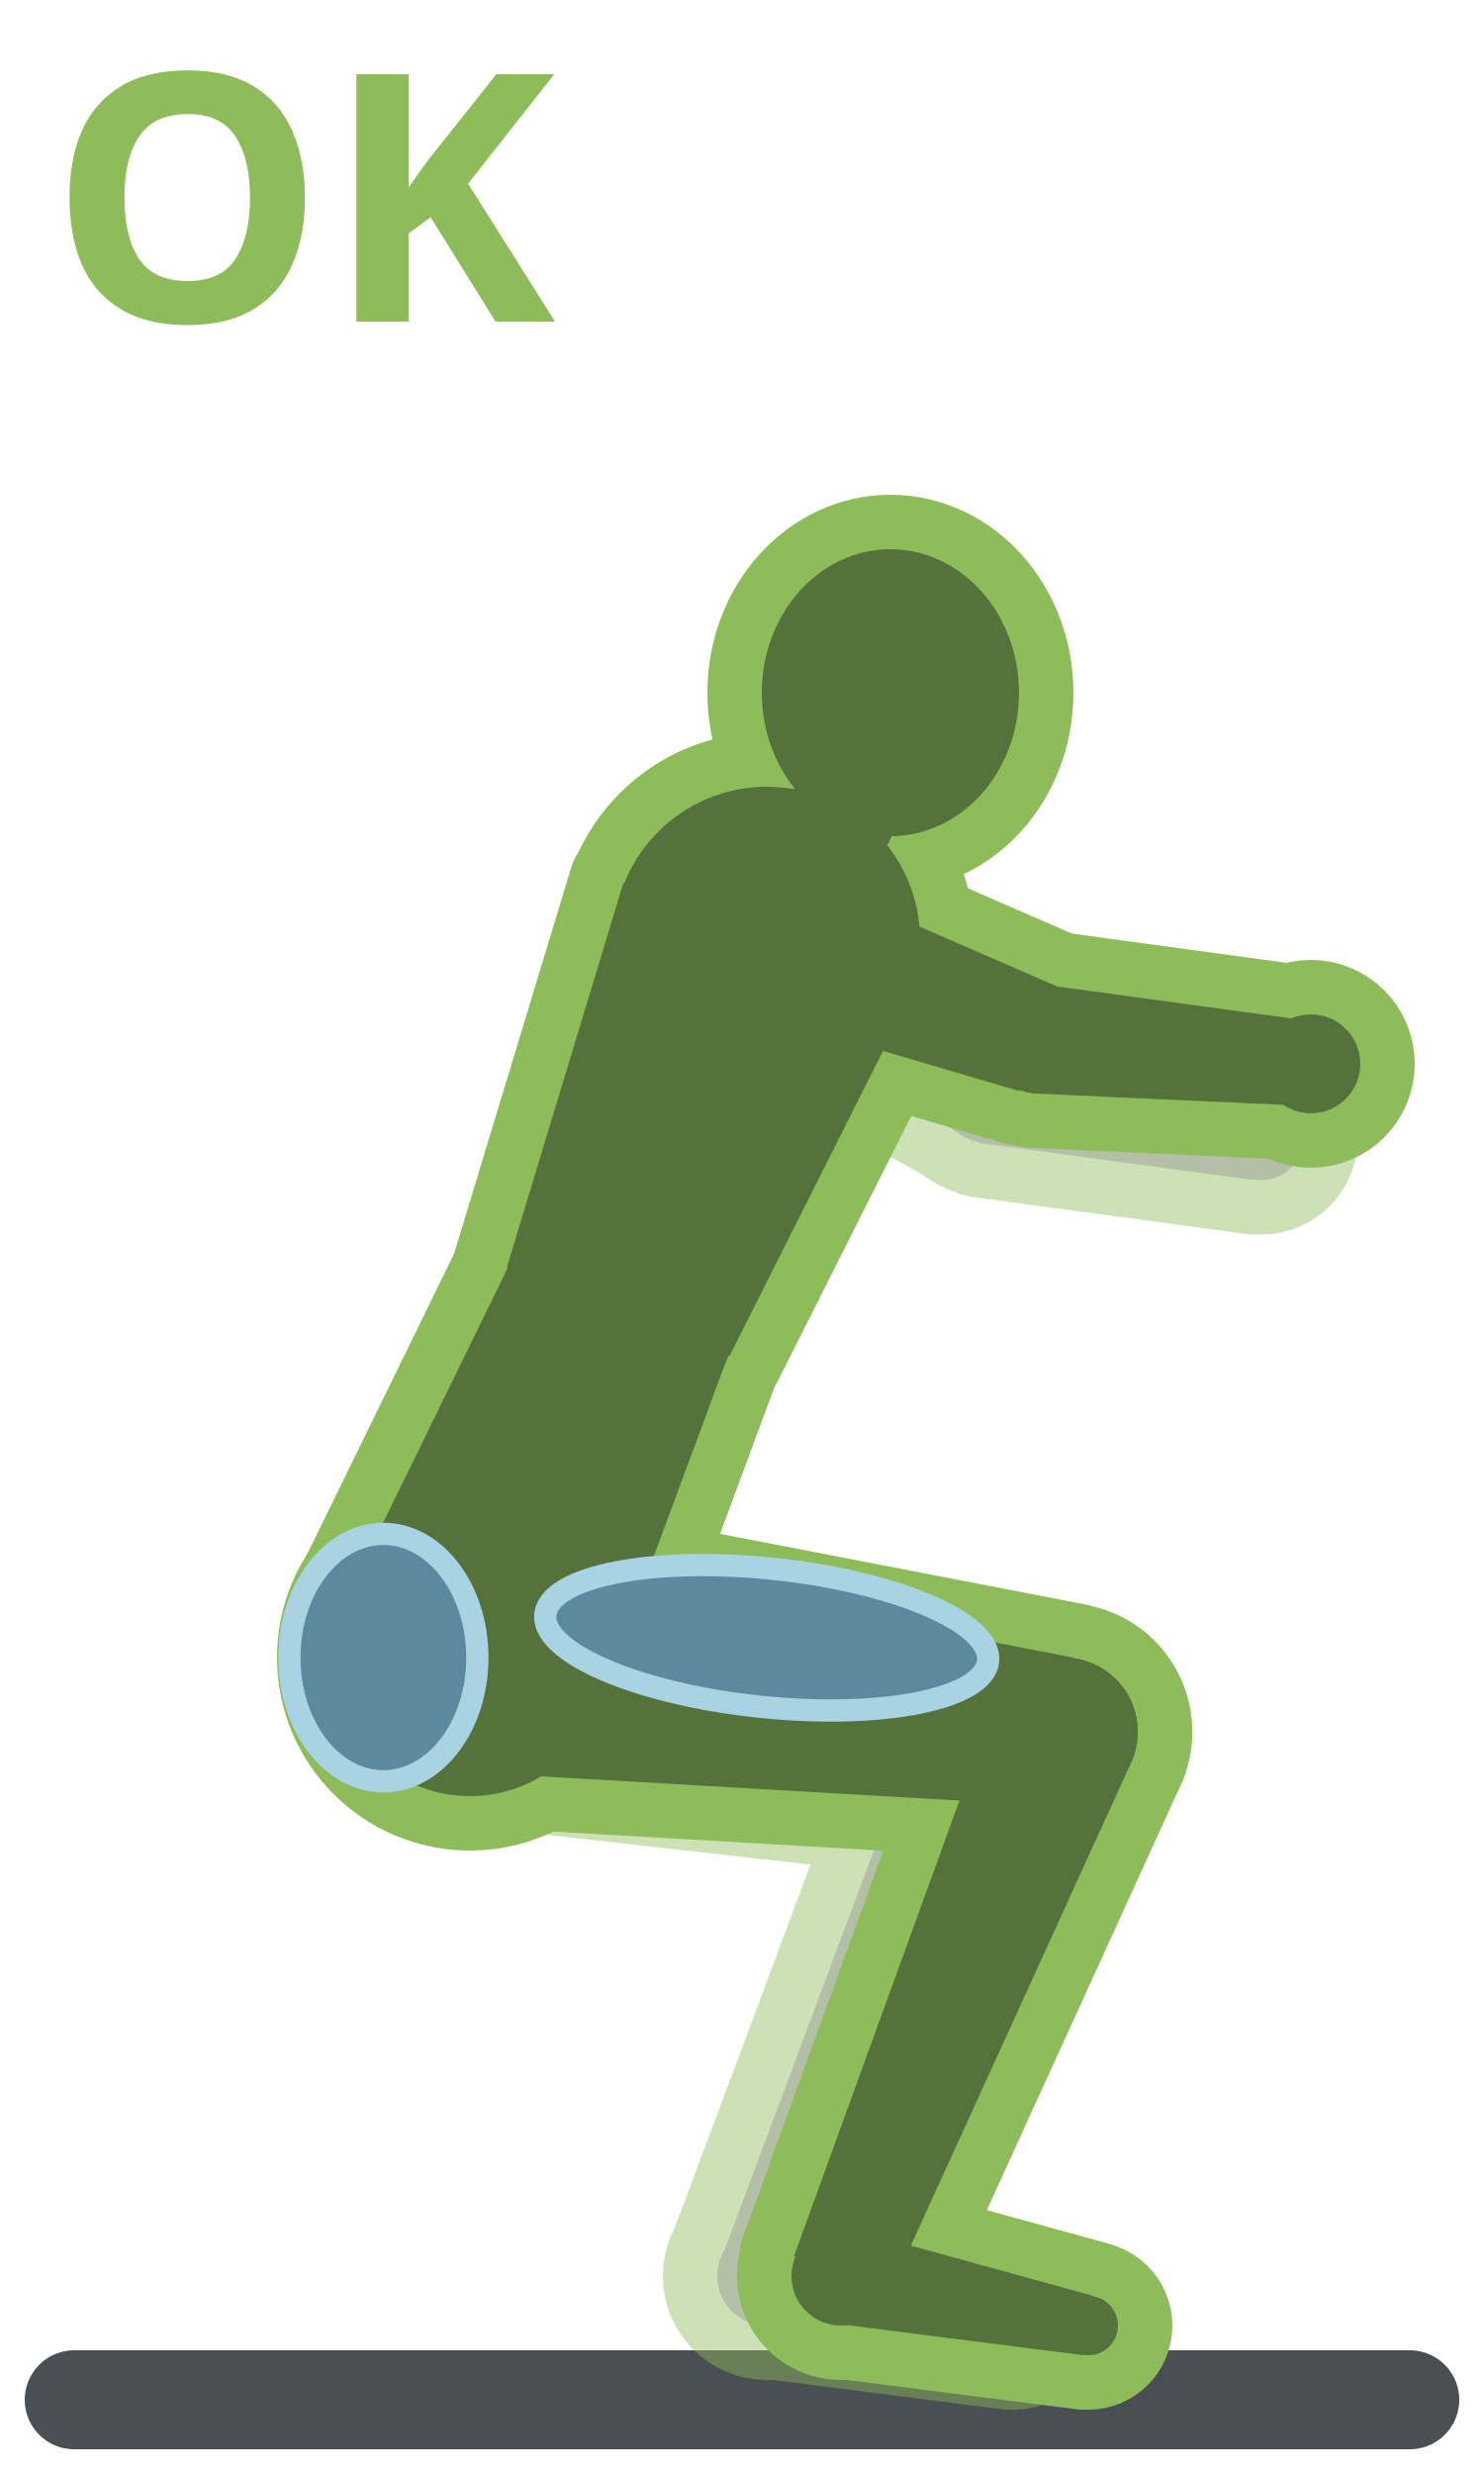
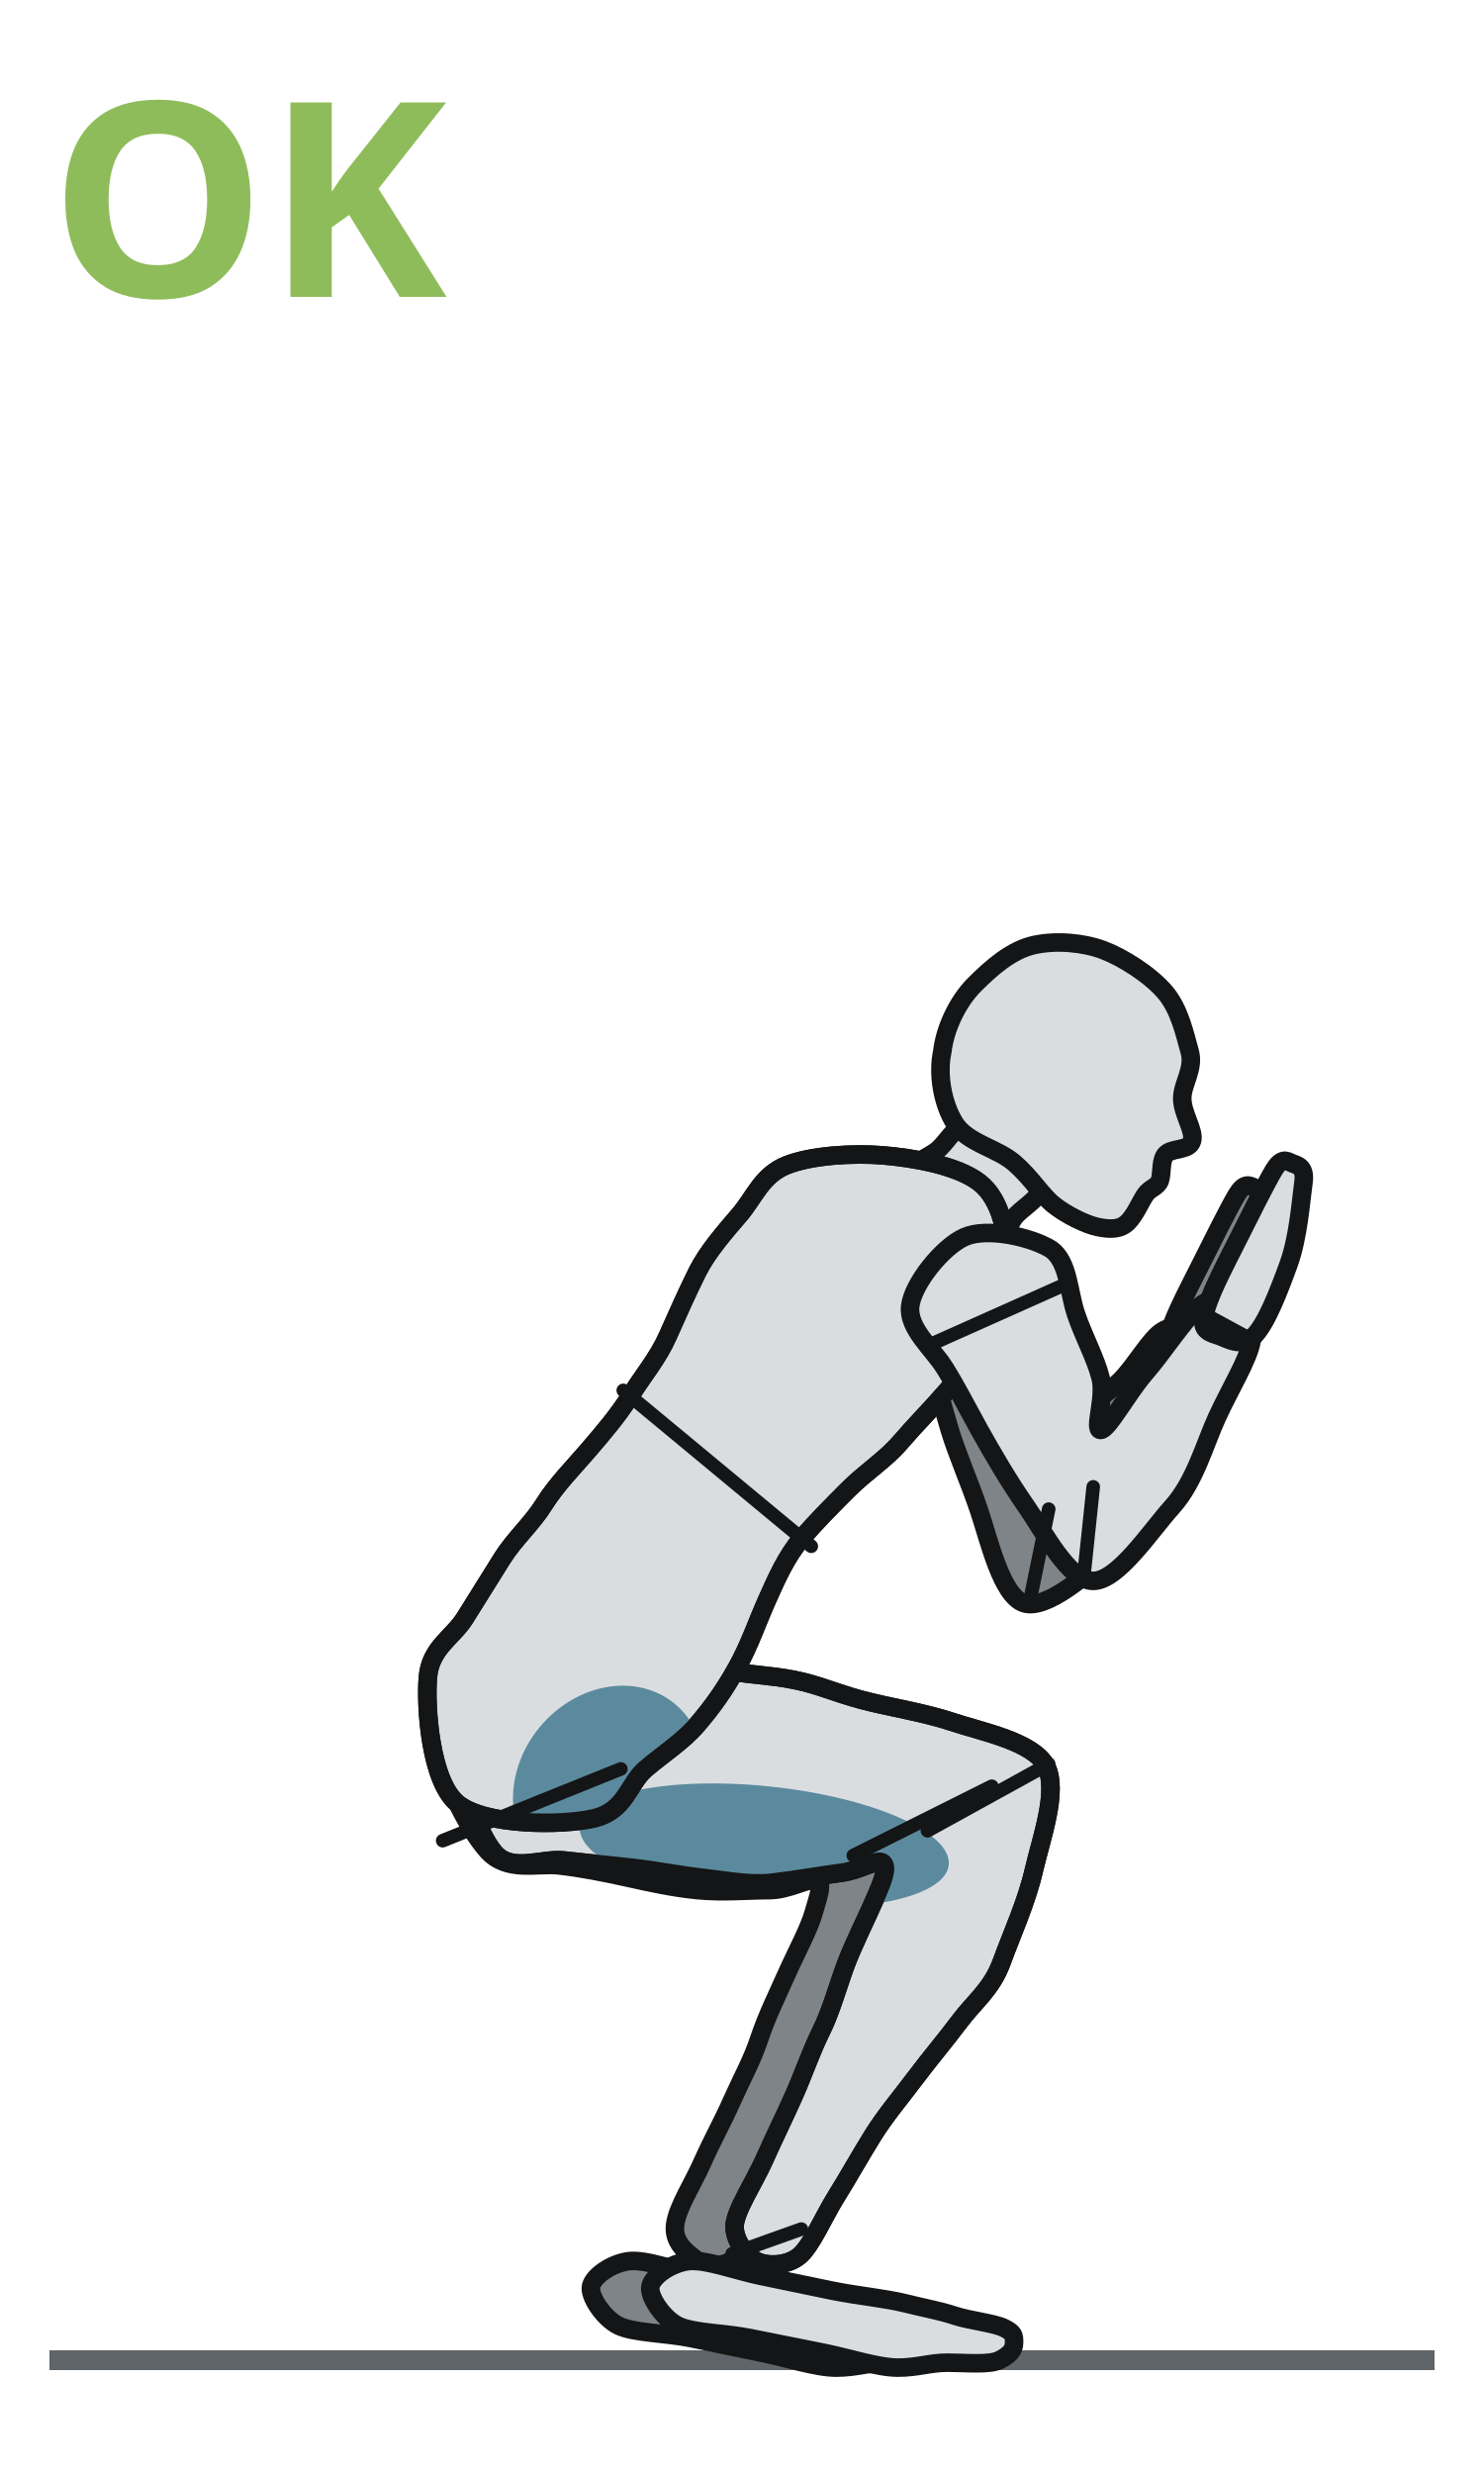
<svg xmlns="http://www.w3.org/2000/svg" viewBox="0 0 60 100" role="img" aria-label="スクワット 良い例">
-   <line x1="3" y1="97" x2="57" y2="97" stroke="#4A4F53" stroke-width="4" stroke-linecap="round" />
-   <text x="2" y="13" font-size="14" font-weight="bold" fill="#8FBC5A" font-family="sans-serif">OK</text>
-   <g opacity="0.45">
-     <g>
-       <path d="M18.1 71.5 L39.4 73.9 L40.6 68.1 L19.9 62.5Z" fill="#8FBC5A" stroke="#8FBC5A" stroke-width="4.4" stroke-linejoin="round" />
-       <circle cx="19.0" cy="67.0" r="4.6" fill="#8FBC5A" stroke="#8FBC5A" stroke-width="4.4" stroke-linejoin="round" />
-       <circle cx="40.0" cy="71.0" r="3.0" fill="#8FBC5A" stroke="#8FBC5A" stroke-width="4.4" stroke-linejoin="round" />
-       <path d="M37.2 69.8 L29.2 91.2 L32.8 92.8 L42.8 72.2Z" fill="#8FBC5A" stroke="#8FBC5A" stroke-width="4.4" stroke-linejoin="round" />
-       <circle cx="40.0" cy="71.0" r="3.0" fill="#8FBC5A" stroke="#8FBC5A" stroke-width="4.4" stroke-linejoin="round" />
-       <circle cx="31.0" cy="92.0" r="2.0" fill="#8FBC5A" stroke="#8FBC5A" stroke-width="4.4" stroke-linejoin="round" />
-       <path d="M30.6 93.9 L40.8 95.2 L41.2 92.8 L31.4 90.1Z" fill="#8FBC5A" stroke="#8FBC5A" stroke-width="4.4" stroke-linejoin="round" />
-       <circle cx="31.0" cy="92.0" r="1.9" fill="#8FBC5A" stroke="#8FBC5A" stroke-width="4.4" stroke-linejoin="round" />
-       <circle cx="41.0" cy="94.0" r="1.2" fill="#8FBC5A" stroke="#8FBC5A" stroke-width="4.4" stroke-linejoin="round" />
-       <path d="M29.3 40.5 L38.8 45.8 L41.2 42.2 L32.7 35.5Z" fill="#8FBC5A" stroke="#8FBC5A" stroke-width="4.4" stroke-linejoin="round" />
-       <circle cx="31.0" cy="38.0" r="3.0" fill="#8FBC5A" stroke="#8FBC5A" stroke-width="4.4" stroke-linejoin="round" />
-       <circle cx="40.0" cy="44.0" r="2.2" fill="#8FBC5A" stroke="#8FBC5A" stroke-width="4.4" stroke-linejoin="round" />
-       <path d="M39.6 46.2 L50.7 47.7 L51.3 44.3 L40.4 41.8Z" fill="#8FBC5A" stroke="#8FBC5A" stroke-width="4.4" stroke-linejoin="round" />
-       <circle cx="40.0" cy="44.0" r="2.2" fill="#8FBC5A" stroke="#8FBC5A" stroke-width="4.4" stroke-linejoin="round" />
-       <circle cx="51.0" cy="46.0" r="1.7" fill="#8FBC5A" stroke="#8FBC5A" stroke-width="4.4" stroke-linejoin="round" />
-       <path d="M18.1 71.5 L39.4 73.9 L40.6 68.1 L19.9 62.5Z" fill="#56723C" />
-       <circle cx="19.0" cy="67.0" r="4.6" fill="#56723C" />
-       <circle cx="40.0" cy="71.0" r="3.0" fill="#56723C" />
-       <path d="M37.2 69.8 L29.2 91.2 L32.8 92.8 L42.8 72.2Z" fill="#56723C" />
-       <circle cx="40.0" cy="71.0" r="3.0" fill="#56723C" />
-       <circle cx="31.0" cy="92.0" r="2.0" fill="#56723C" />
-       <path d="M30.6 93.9 L40.8 95.2 L41.2 92.8 L31.4 90.1Z" fill="#56723C" />
-       <circle cx="31.0" cy="92.0" r="1.9" fill="#56723C" />
-       <circle cx="41.0" cy="94.0" r="1.2" fill="#56723C" />
-       <path d="M29.3 40.5 L38.8 45.8 L41.2 42.2 L32.7 35.5Z" fill="#56723C" />
-       <circle cx="31.0" cy="38.0" r="3.0" fill="#56723C" />
-       <circle cx="40.0" cy="44.0" r="2.2" fill="#56723C" />
-       <path d="M39.6 46.2 L50.7 47.7 L51.3 44.3 L40.4 41.8Z" fill="#56723C" />
-       <circle cx="40.0" cy="44.0" r="2.2" fill="#56723C" />
-       <circle cx="51.0" cy="46.0" r="1.7" fill="#56723C" />
+   <defs>
+     <clipPath id="sq18c">
+       <use href="#sq18" />
+     </clipPath>
+     <clipPath id="sq19c">
+       <use href="#sq19" />
+     </clipPath>
+   </defs>
+   <line x1="2" y1="95.4" x2="58" y2="95.4" stroke="#5F6569" stroke-width="0.8" />
+   <text x="2" y="12" font-size="11" font-weight="bold" fill="#8FBC5A" font-family="sans-serif">OK</text>
+   <g fill="#7E8488" stroke="#141516" stroke-width="0.75" stroke-linejoin="round">
+     <path id="sq11" d="M25.4 91.4C26.1 91.3 27.4 91.8 28.3 92S30.3 92.4 31.2 92.6S33.3 92.9 34.2 93.1S35.5 93.4 36.1 93.6S37.7 93.9 38.1 94.1S38.5 94.4 38.5 94.7S38.3 95.2 37.9 95.4S36.5 95.5 35.8 95.5S34.6 95.7 33.8 95.7S31.8 95.3 30.8 95.1S28.9 94.7 27.9 94.5S25.6 94.3 25 94S23.8 92.8 23.9 92.4S24.7 91.5 25.4 91.4Z" />
+     <path id="sq12" d="M21.3 66C22.3 65.4 23.2 66.4 24.1 66.6S25.9 67.2 26.9 67.5S28.8 67.9 29.7 68.2S31.4 68.7 32.4 69.1S34.9 69.8 36.1 70.4S39.3 71.3 39.8 72.3S39.6 75.1 39.3 76.3S38.4 79 37.9 80S36.9 81.5 36.3 82.2S35.1 83.7 34.5 84.4S33.3 85.8 32.7 86.6S31.8 88.2 31.3 89S30.3 90.9 29.7 91.3S28.5 91.6 28.1 91.3S27.2 90.6 27.3 89.9S28 88.3 28.4 87.4S29.2 85.8 29.6 84.9S30.4 83.3 30.7 82.4S31.4 80.7 31.8 79.8S32.7 78 32.9 77.3S33.3 76.1 33 76S31.9 76.4 31.1 76.4S29.2 76.5 28.2 76.4S26.3 76.1 25.4 75.9S23.5 75.5 22.6 75.4S20.5 75.7 19.7 74.8S17.6 71.5 17.8 70S20.3 66.5 21.3 66Z" />
+     <path id="sq13" d="M42.6 51.1C43.3 51.7 43 53 43.2 53.9S43.6 55.9 43.7 56.8S43.5 59 43.5 59.1S43.1 58.2 43.4 57.6S44.7 56.4 45.3 55.8S46.5 54.1 47 53.8S48.1 53.6 48.4 53.9S49.2 54.6 49.1 55.2S48.2 56.8 47.8 57.6S47.3 59.1 46.8 60S45.8 62 44.9 62.8S42.3 65.1 41.4 64.8S40 62.3 39.6 61.1S38.7 58.8 38.4 57.8S37.9 56 37.6 55S36.4 53.1 36.7 52.3S38.3 50.1 39.3 49.9S42 50.4 42.6 51.1Z" />
+     <path id="sq14" d="M47.2 54.2C47.3 53.5 48 52.2 48.5 51.2S49.7 48.8 50 48.3S50.5 47.9 50.7 48S51.3 48.1 51.2 48.8S51 51 50.6 52.1S49.7 54.5 49.2 55S48.1 55.1 47.8 55S47 54.8 47.2 54.2Z" />
+   </g>
+   <g fill="#DADDDF" stroke="#141516" stroke-width="0.75" stroke-linejoin="round">
+     <path id="sq15" d="M42.2 47.8C42.1 48.4 41.5 48.7 41.1 49.1S40.7 50.3 40.1 50.4S38.2 50.5 37.6 50S36.7 48.1 36.8 47.5S37.6 46.8 38 46.4S38.7 45.4 39.3 45.3S41 45.2 41.5 45.7S42.2 47.2 42.2 47.8Z" />
+     <path id="sq16" d="M38.1 42.5C38.2 41.6 38.7 40.5 39.4 39.8S40.9 38.4 41.8 38.2S43.8 38.1 44.6 38.4S46.5 39.4 47.1 40.1S47.9 41.8 48.1 42.5S47.8 43.8 47.8 44.4S48.3 45.7 48.2 46.1S47.5 46.4 47.2 46.6S47 47.4 46.9 47.7S46.5 48 46.3 48.3S45.9 49.1 45.6 49.4S44.9 49.7 44.4 49.6S43.1 49.1 42.6 48.7S41.7 47.6 41 47S39.1 46.2 38.6 45.4S37.9 43.4 38.1 42.5Z" />
+     <path id="sq17" d="M27.8 91.4C28.5 91.3 29.8 91.8 30.8 92S32.7 92.4 33.7 92.6S35.8 92.9 36.6 93.1S38 93.4 38.6 93.6S40.2 93.9 40.6 94.1S41 94.4 41 94.7S40.8 95.2 40.4 95.4S39 95.5 38.3 95.5S37.1 95.7 36.3 95.7S34.3 95.3 33.3 95.1S31.3 94.7 30.3 94.5S28 94.3 27.4 94S26.2 92.8 26.3 92.4S27.1 91.5 27.8 91.4Z" />
+     <path id="sq18" d="M21 65.9C21.8 65.3 22.8 66.2 23.8 66.4S25.6 66.8 26.5 67S28.4 67.3 29.3 67.5S31.1 67.7 32.1 67.9S33.7 68.4 34.8 68.7S37.3 69.2 38.5 69.6S41.8 70.4 42.3 71.4S42.1 74.3 41.8 75.6S40.9 78.2 40.5 79.3S39.4 80.9 38.8 81.7S37.6 83.2 37 84S35.8 85.5 35.3 86.3S34.3 88 33.8 88.8S32.8 90.8 32.3 91.2S31 91.6 30.6 91.4S29.7 90.6 29.7 90S30.5 88.2 30.9 87.3S31.7 85.6 32.1 84.7S32.8 82.9 33.2 82.1S33.9 80.2 34.2 79.4S35.1 77.4 35.4 76.7S35.9 75.5 35.7 75.3S34.8 75.6 34 75.7S32.1 76 31.2 76.1S29.3 76 28.4 75.9S26.5 75.6 25.6 75.5S23.7 75.3 22.8 75.2S20.7 75.7 20 74.9S18.5 71.8 18.7 70.3S20.2 66.6 21 65.9Z" />
+   </g>
+   <g fill="#5B8A9E">
+     <g clip-path="url(#sq18c)">
+       <ellipse cx="30.9" cy="74.6" rx="7.5" ry="2.4" transform="rotate(6 30.9 74.6)" />
    </g>
  </g>
-   <g>
-     <path d="M24.1 69.2 L29.4 54.9 L20.6 51.1 L13.9 64.8Z" fill="#8FBC5A" stroke="#8FBC5A" stroke-width="4.4" stroke-linejoin="round" />
-     <circle cx="19.0" cy="67.0" r="5.6" fill="#8FBC5A" stroke="#8FBC5A" stroke-width="4.4" stroke-linejoin="round" />
-     <circle cx="25.0" cy="53.0" r="4.8" fill="#8FBC5A" stroke="#8FBC5A" stroke-width="4.4" stroke-linejoin="round" />
-     <path d="M29.5 54.8 L36.8 40.3 L25.2 35.7 L20.5 51.2Z" fill="#8FBC5A" stroke="#8FBC5A" stroke-width="4.4" stroke-linejoin="round" />
-     <circle cx="25.0" cy="53.0" r="4.8" fill="#8FBC5A" stroke="#8FBC5A" stroke-width="4.4" stroke-linejoin="round" />
-     <circle cx="31.0" cy="38.0" r="6.2" fill="#8FBC5A" stroke="#8FBC5A" stroke-width="4.4" stroke-linejoin="round" />
-     <path d="M32.1 31.9 L28.4 36.5 L33.6 39.5 L35.9 34.1Z" fill="#8FBC5A" stroke="#8FBC5A" stroke-width="4.4" stroke-linejoin="round" />
-     <circle cx="34.0" cy="33.0" r="2.2" fill="#8FBC5A" stroke="#8FBC5A" stroke-width="4.4" stroke-linejoin="round" />
-     <circle cx="31.0" cy="38.0" r="3.0" fill="#8FBC5A" stroke="#8FBC5A" stroke-width="4.4" stroke-linejoin="round" />
-     <ellipse cx="36" cy="28" rx="5.2" ry="5.8" transform="rotate(0 36 28)" fill="#8FBC5A" stroke="#8FBC5A" stroke-width="4.4" stroke-linejoin="round" />
-     <path d="M18.4 71.6 L42.6 73.0 L43.4 67.0 L19.6 62.4Z" fill="#8FBC5A" stroke="#8FBC5A" stroke-width="4.4" stroke-linejoin="round" />
-     <circle cx="19.0" cy="67.0" r="4.6" fill="#8FBC5A" stroke="#8FBC5A" stroke-width="4.4" stroke-linejoin="round" />
-     <circle cx="43.0" cy="70.0" r="3.0" fill="#8FBC5A" stroke="#8FBC5A" stroke-width="4.4" stroke-linejoin="round" />
-     <path d="M40.2 68.9 L32.1 91.2 L35.9 92.8 L45.8 71.1Z" fill="#8FBC5A" stroke="#8FBC5A" stroke-width="4.4" stroke-linejoin="round" />
-     <circle cx="43.0" cy="70.0" r="3.0" fill="#8FBC5A" stroke="#8FBC5A" stroke-width="4.4" stroke-linejoin="round" />
-     <circle cx="34.0" cy="92.0" r="2.0" fill="#8FBC5A" stroke="#8FBC5A" stroke-width="4.4" stroke-linejoin="round" />
-     <path d="M33.6 93.9 L43.8 95.2 L44.2 92.8 L34.4 90.1Z" fill="#8FBC5A" stroke="#8FBC5A" stroke-width="4.4" stroke-linejoin="round" />
-     <circle cx="34.0" cy="92.0" r="1.9" fill="#8FBC5A" stroke="#8FBC5A" stroke-width="4.4" stroke-linejoin="round" />
-     <circle cx="44.0" cy="94.0" r="1.2" fill="#8FBC5A" stroke="#8FBC5A" stroke-width="4.4" stroke-linejoin="round" />
-     <path d="M30.0 40.8 L41.2 44.1 L42.8 39.9 L32.0 35.2Z" fill="#8FBC5A" stroke="#8FBC5A" stroke-width="4.4" stroke-linejoin="round" />
-     <circle cx="31.0" cy="38.0" r="3.0" fill="#8FBC5A" stroke="#8FBC5A" stroke-width="4.4" stroke-linejoin="round" />
-     <circle cx="42.0" cy="42.0" r="2.2" fill="#8FBC5A" stroke="#8FBC5A" stroke-width="4.4" stroke-linejoin="round" />
-     <path d="M41.8 44.2 L52.8 44.7 L53.2 41.3 L42.2 39.8Z" fill="#8FBC5A" stroke="#8FBC5A" stroke-width="4.4" stroke-linejoin="round" />
-     <circle cx="42.0" cy="42.0" r="2.2" fill="#8FBC5A" stroke="#8FBC5A" stroke-width="4.4" stroke-linejoin="round" />
-     <circle cx="53.0" cy="43.0" r="1.7" fill="#8FBC5A" stroke="#8FBC5A" stroke-width="4.4" stroke-linejoin="round" />
-     <circle cx="53.0" cy="43.0" r="2.0" fill="#8FBC5A" stroke="#8FBC5A" stroke-width="4.4" stroke-linejoin="round" />
-     <path d="M24.1 69.2 L29.4 54.9 L20.6 51.1 L13.9 64.8Z" fill="#56723C" />
-     <circle cx="19.0" cy="67.0" r="5.6" fill="#56723C" />
-     <circle cx="25.0" cy="53.0" r="4.8" fill="#56723C" />
-     <path d="M29.5 54.8 L36.8 40.3 L25.2 35.7 L20.5 51.2Z" fill="#56723C" />
-     <circle cx="25.0" cy="53.0" r="4.8" fill="#56723C" />
-     <circle cx="31.0" cy="38.0" r="6.2" fill="#56723C" />
-     <path d="M32.1 31.9 L28.4 36.5 L33.6 39.5 L35.9 34.1Z" fill="#56723C" />
-     <circle cx="34.0" cy="33.0" r="2.2" fill="#56723C" />
-     <circle cx="31.0" cy="38.0" r="3.0" fill="#56723C" />
-     <ellipse cx="36" cy="28" rx="5.2" ry="5.8" transform="rotate(0 36 28)" fill="#56723C" />
-     <path d="M18.4 71.6 L42.6 73.0 L43.4 67.0 L19.6 62.4Z" fill="#56723C" />
-     <circle cx="19.0" cy="67.0" r="4.6" fill="#56723C" />
-     <circle cx="43.0" cy="70.0" r="3.0" fill="#56723C" />
-     <path d="M40.2 68.9 L32.1 91.2 L35.9 92.8 L45.8 71.1Z" fill="#56723C" />
-     <circle cx="43.0" cy="70.0" r="3.0" fill="#56723C" />
-     <circle cx="34.0" cy="92.0" r="2.0" fill="#56723C" />
-     <path d="M33.6 93.9 L43.8 95.2 L44.2 92.8 L34.4 90.1Z" fill="#56723C" />
-     <circle cx="34.0" cy="92.0" r="1.9" fill="#56723C" />
-     <circle cx="44.0" cy="94.0" r="1.2" fill="#56723C" />
-     <path d="M30.0 40.8 L41.2 44.1 L42.8 39.9 L32.0 35.2Z" fill="#56723C" />
-     <circle cx="31.0" cy="38.0" r="3.0" fill="#56723C" />
-     <circle cx="42.0" cy="42.0" r="2.2" fill="#56723C" />
-     <path d="M41.8 44.2 L52.8 44.7 L53.2 41.3 L42.2 39.8Z" fill="#56723C" />
-     <circle cx="42.0" cy="42.0" r="2.2" fill="#56723C" />
-     <circle cx="53.0" cy="43.0" r="1.7" fill="#56723C" />
-     <circle cx="53.0" cy="43.0" r="2.0" fill="#56723C" />
+   <g fill="none" stroke="#141516" stroke-width="0.75">
+     <use href="#sq18" />
  </g>
-   <g>
-     <ellipse cx="31" cy="66.2" rx="9" ry="2.8" transform="rotate(6 31 66.2)" fill="#5B8A9E" stroke="#A9D3E3" stroke-width="0.9" />
-     <ellipse cx="15.5" cy="67" rx="3.8" ry="5" transform="rotate(0 15.5 67)" fill="#5B8A9E" stroke="#A9D3E3" stroke-width="0.9" />
+   <g fill="#DADDDF" stroke="#141516" stroke-width="0.75" stroke-linejoin="round">
+     <path id="sq19" d="M40.8 51C40.9 52 40.6 53.3 40.2 54.2S38.9 55.5 38.3 56.2S37 57.6 36.4 58.3S35 59.5 34.3 60.2S33 61.5 32.4 62.2S31.4 63.8 31 64.7S30.3 66.5 29.8 67.4S28.8 69 28.2 69.7S26.8 70.9 26.1 71.5S25.3 73.2 24 73.5S19.6 73.8 18.5 72.9S17.2 69 17.3 67.8S18.3 66.2 18.8 65.4S19.8 63.8 20.3 63S21.5 61.6 22 60.8S23.2 59.3 23.8 58.6S25 57.2 25.5 56.4S26.6 54.9 27 54S27.8 52.2 28.2 51.4S29.3 49.8 29.9 49.1S30.8 47.5 31.8 47.1S34.5 46.6 35.7 46.7S38.7 47.1 39.6 47.8S40.7 49.9 40.8 51Z" />
+   </g>
+   <g fill="#5B8A9E">
+     <g clip-path="url(#sq19c)">
+       <ellipse cx="24.6" cy="72.1" rx="4.2" ry="3.6" transform="rotate(130 24.6 72.1)" />
+     </g>
+   </g>
+   <g fill="none" stroke="#141516" stroke-width="0.75">
+     <use href="#sq19" />
+   </g>
+   <g fill="#DADDDF" stroke="#141516" stroke-width="0.75" stroke-linejoin="round">
+     <path id="sq110" d="M42.5 50.5C43.2 51 43.2 52.2 43.5 53.1S44.3 54.9 44.5 55.7S44.2 57.8 44.5 57.8S45.6 56.3 46.3 55.5S47.9 53.3 48.5 52.8S49.5 52.7 49.8 53S50.7 53.5 50.6 54.2S49.7 56.2 49.2 57.3S48.3 59.9 47.4 60.9S45.2 63.9 44.2 63.9S42.2 61.9 41.5 60.9S40.1 58.7 39.6 57.8S38.7 56.1 38.2 55.3S36.7 53.7 36.8 52.8S38.1 50.4 39 50S41.7 50 42.5 50.5Z" />
+     <path id="sq111" d="M48.7 53.2C48.8 52.5 49.5 51.2 50 50.2S51.2 47.8 51.5 47.3S52 46.9 52.2 47S52.8 47.1 52.7 47.8S52.5 50 52.1 51.1S51.2 53.5 50.7 54S49.6 54.1 49.3 54S48.5 53.8 48.7 53.2Z" />
+   </g>
+   <g stroke="#141516" stroke-width="0.55" stroke-linecap="round">
+     <line x1="40.1" y1="72.2" x2="34.5" y2="75.0" />
+     <line x1="42.4" y1="61.0" x2="41.6" y2="64.9" />
+   </g>
+   <g stroke="#141516" stroke-width="0.55" stroke-linecap="round">
+     <line x1="32.8" y1="62.5" x2="25.2" y2="56.2" />
+     <line x1="25.1" y1="71.5" x2="17.9" y2="74.4" />
+     <line x1="42.4" y1="71.3" x2="37.5" y2="74.0" />
+     <line x1="32.4" y1="90.1" x2="29.6" y2="91.1" />
+     <line x1="43.1" y1="51.9" x2="37.5" y2="54.4" />
+     <line x1="44.2" y1="60.1" x2="43.8" y2="63.9" />
+     <line x1="48.3" y1="52.9" x2="50.7" y2="54.2" />
  </g>
</svg>
